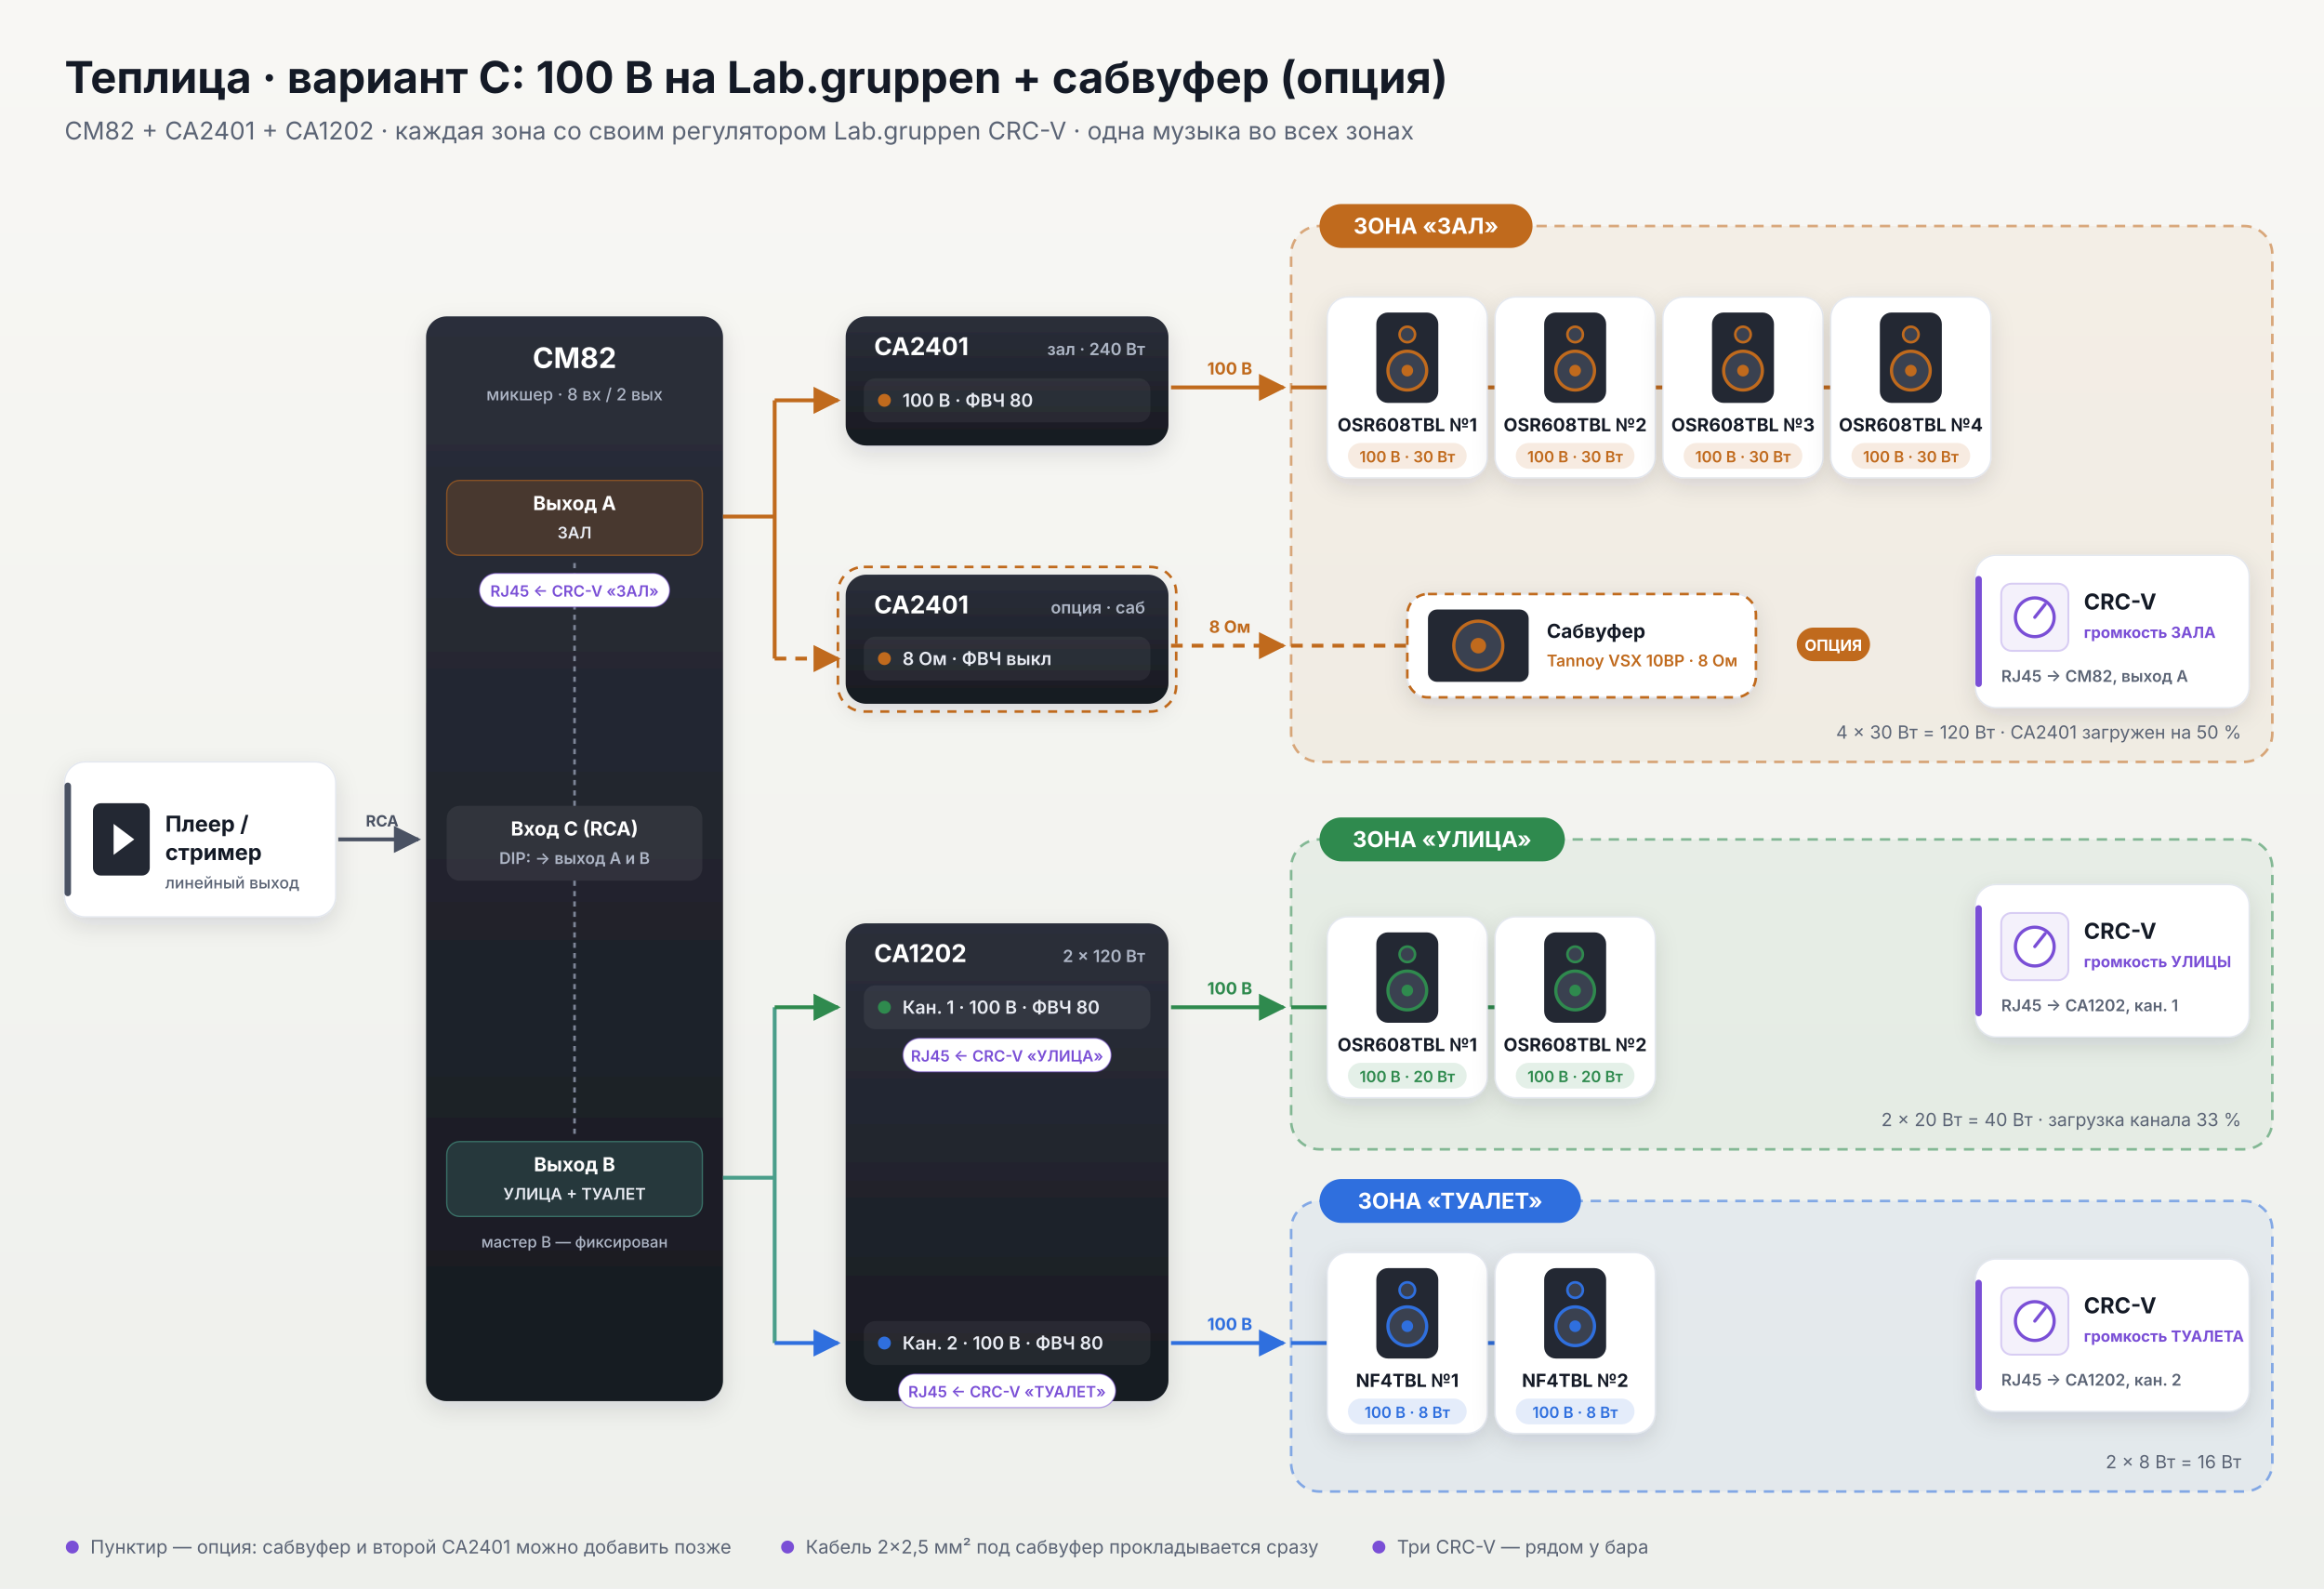
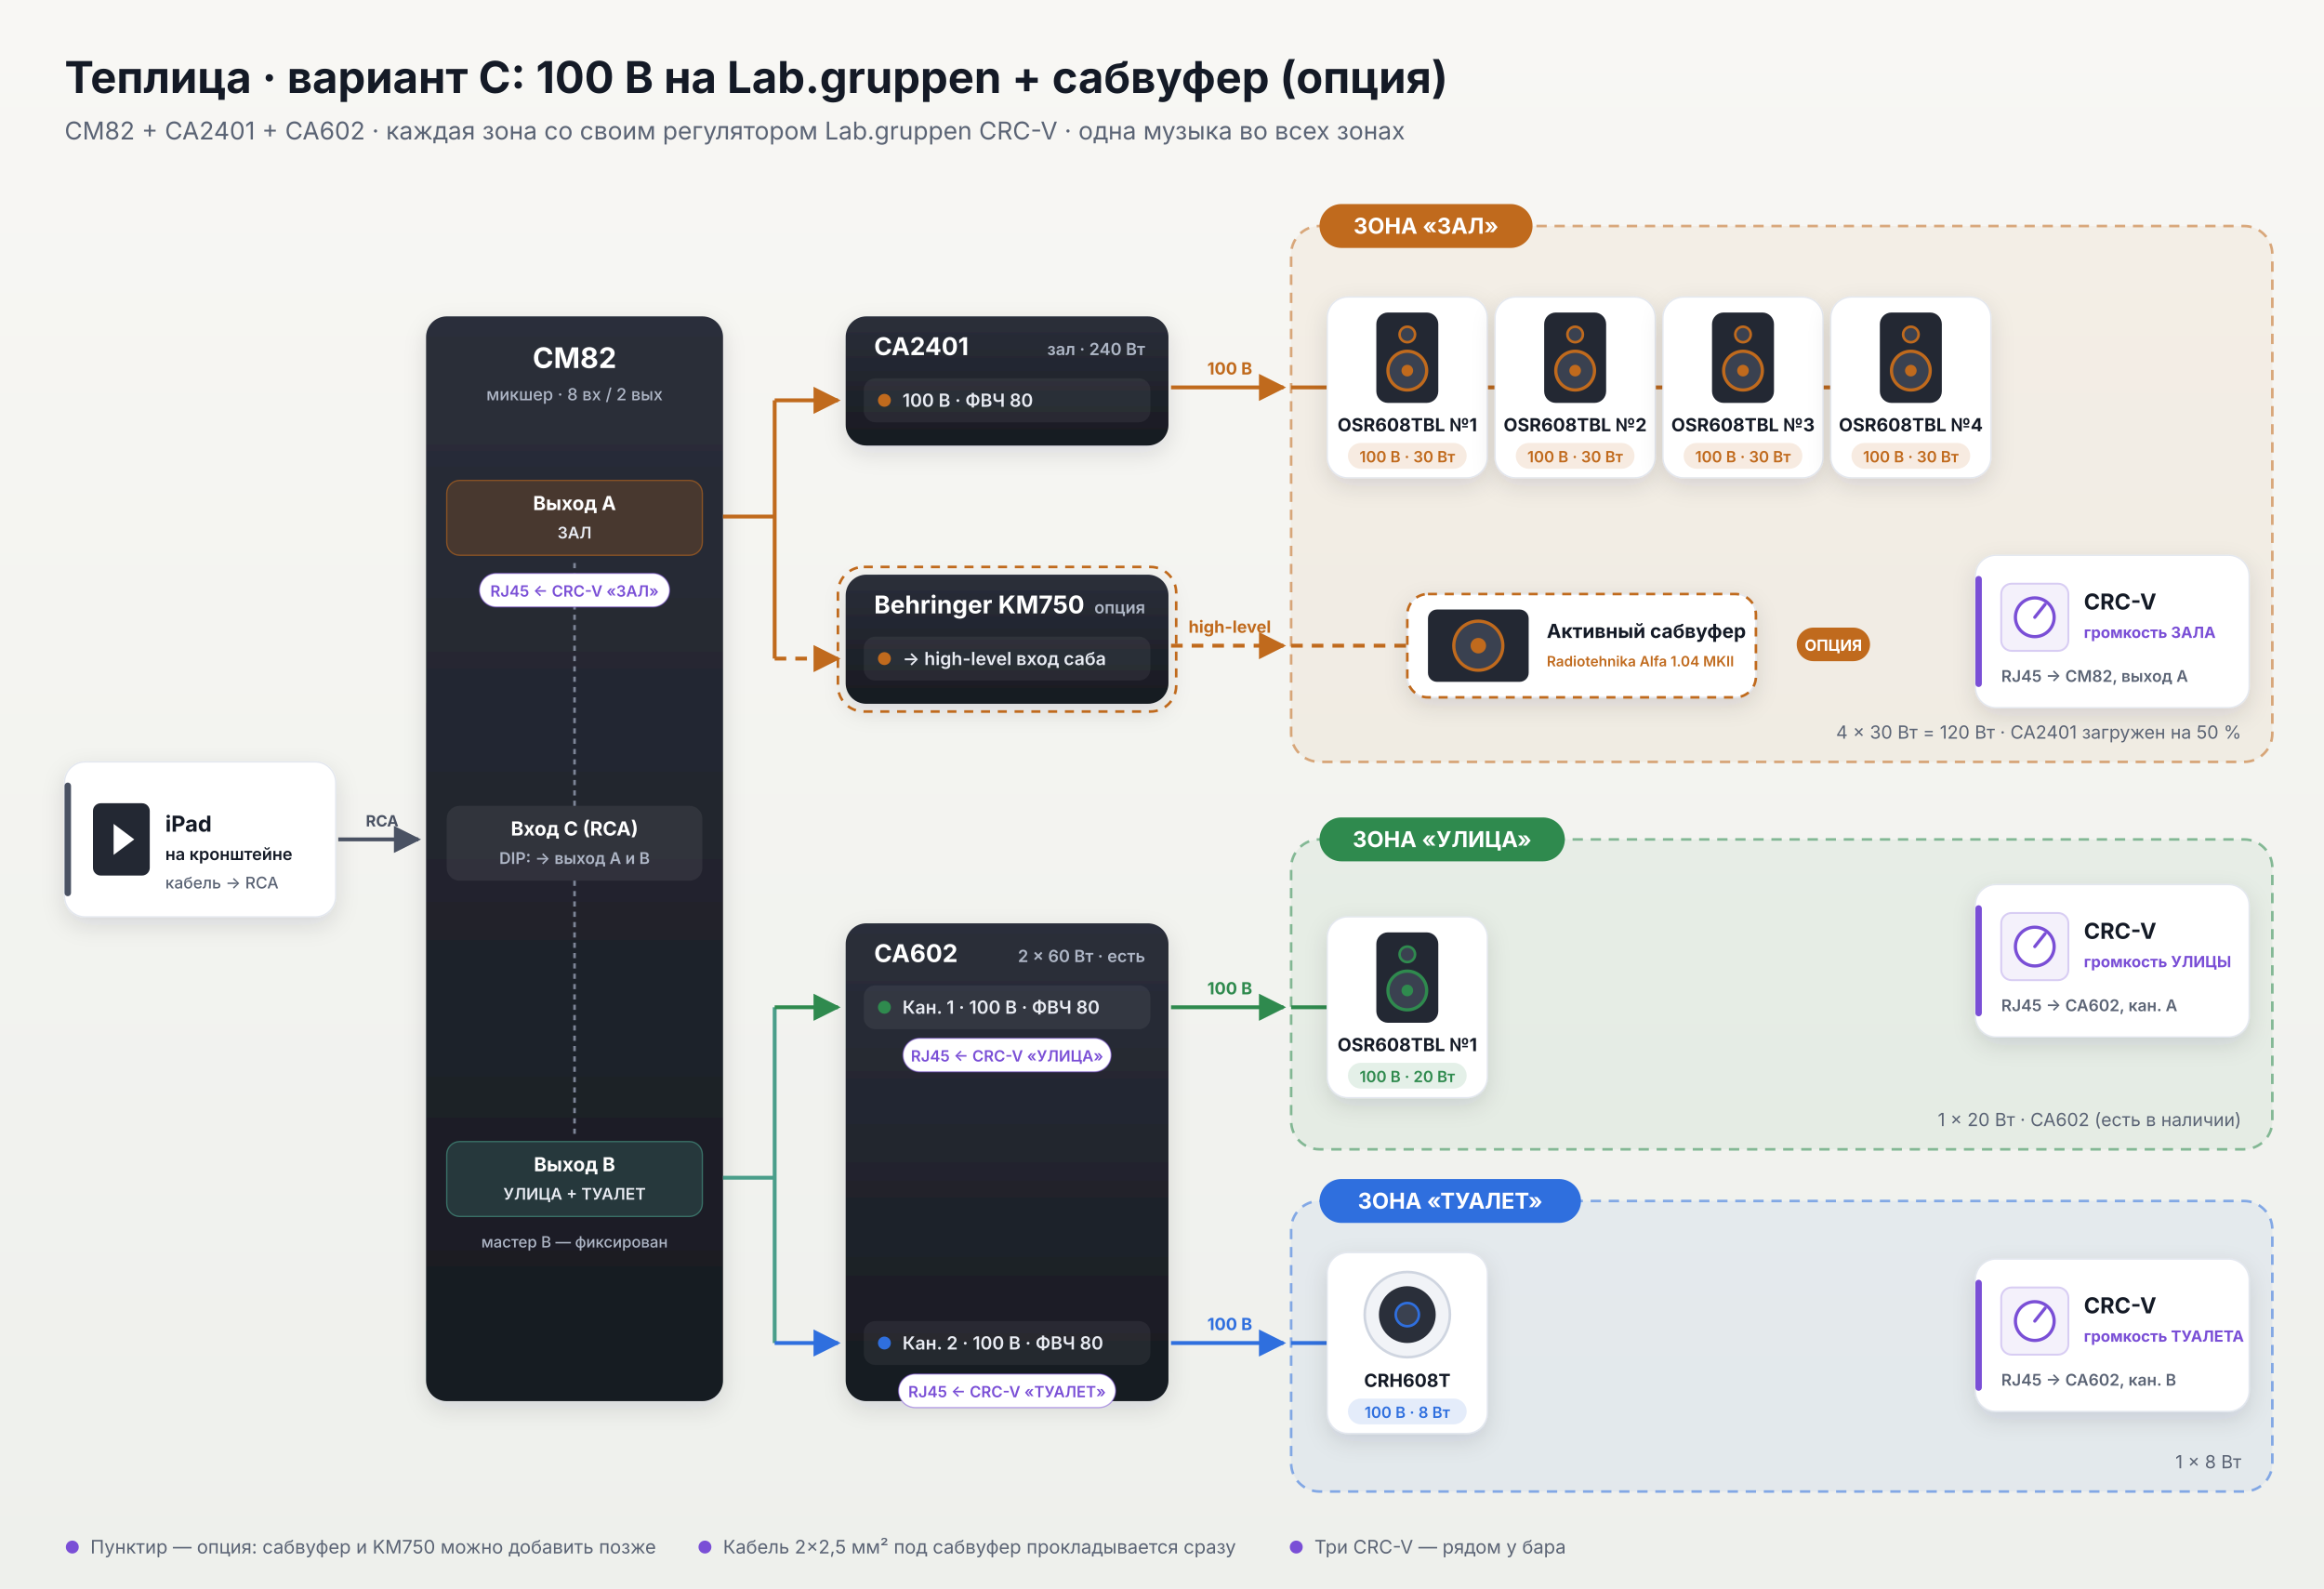
<svg xmlns="http://www.w3.org/2000/svg" width="1800" height="1230" viewBox="0 0 1800 1230" font-family="Inter, 'Segoe UI', Roboto, Arial, sans-serif">
  <defs>
    <linearGradient id="bg" x1="0" y1="0" x2="0" y2="1">
      <stop offset="0" stop-color="#f8f7f4" />
      <stop offset="1" stop-color="#eef0ec" />
    </linearGradient>
    <linearGradient id="amp" x1="0" y1="0" x2="0" y2="1">
      <stop offset="0" stop-color="#2b2f3a" />
      <stop offset="1" stop-color="#171a21" />
    </linearGradient>
    <linearGradient id="wood" x1="0" y1="0" x2="1" y2="1">
      <stop offset="0" stop-color="#9a6337" />
      <stop offset="1" stop-color="#6b3f1f" />
    </linearGradient>
    <filter id="sh" x="-20%" y="-20%" width="140%" height="160%">
      <feDropShadow dx="0" dy="6" stdDeviation="9" flood-color="#1b2433" flood-opacity="0.12" />
    </filter>
    <marker id="arh" viewBox="0 0 10 10" refX="9" refY="5" markerWidth="7" markerHeight="7" orient="auto">
      <path d="M0,0 L10,5 L0,10 z" fill="#c06a1d" />
    </marker>
    <marker id="ars" viewBox="0 0 10 10" refX="9" refY="5" markerWidth="7" markerHeight="7" orient="auto">
      <path d="M0,0 L10,5 L0,10 z" fill="#2f8a4e" />
    </marker>
    <marker id="arw" viewBox="0 0 10 10" refX="9" refY="5" markerWidth="7" markerHeight="7" orient="auto">
      <path d="M0,0 L10,5 L0,10 z" fill="#2f6fde" />
    </marker>
    <marker id="ark" viewBox="0 0 10 10" refX="9" refY="5" markerWidth="7" markerHeight="7" orient="auto">
      <path d="M0,0 L10,5 L0,10 z" fill="#4a5263" />
    </marker>
  </defs>
  <rect width="1800" height="1230" fill="url(#bg)" />
  <text x="50" y="72" font-size="34" font-weight="700" fill="#141a26">Теплица · вариант C: 100 В на Lab.gruppen + сабвуфер (опция)</text>
-   <text x="50" y="108" font-size="19" fill="#5b6475">CM82 + CA2401 + CA1202 · каждая зона со своим регулятором Lab.gruppen CRC-V · одна музыка во всех зонах</text>
+   <text x="50" y="108" font-size="19" fill="#5b6475">CM82 + CA2401 + CA602 · каждая зона со своим регулятором Lab.gruppen CRC-V · одна музыка во всех зонах</text>
  <rect x="1000" y="175" width="760" height="415" rx="22" fill="#c06a1d" fill-opacity="0.06" stroke="#c06a1d" stroke-opacity="0.55" stroke-width="2" stroke-dasharray="8 6" />
  <rect x="1022" y="158" width="165.0" height="34" rx="17" fill="#c06a1d" />
  <text x="1104.5" y="181" text-anchor="middle" font-size="17" font-weight="700" fill="#ffffff">ЗОНА «ЗАЛ»</text>
  <text x="1736" y="572" text-anchor="end" font-size="14" font-weight="400" fill="#5b6475">4 × 30 Вт = 120 Вт · CA2401 загружен на 50 %</text>
  <rect x="1000" y="650" width="760" height="240" rx="22" fill="#2f8a4e" fill-opacity="0.06" stroke="#2f8a4e" stroke-opacity="0.55" stroke-width="2" stroke-dasharray="8 6" />
  <rect x="1022" y="633" width="190.0" height="34" rx="17" fill="#2f8a4e" />
  <text x="1117.0" y="656" text-anchor="middle" font-size="17" font-weight="700" fill="#ffffff">ЗОНА «УЛИЦА»</text>
-   <text x="1736" y="872" text-anchor="end" font-size="14" font-weight="400" fill="#5b6475">2 × 20 Вт = 40 Вт · загрузка канала 33 %</text>
+   <text x="1736" y="872" text-anchor="end" font-size="14" font-weight="400" fill="#5b6475">1 × 20 Вт · CA602 (есть в наличии)</text>
  <rect x="1000" y="930" width="760" height="225" rx="22" fill="#2f6fde" fill-opacity="0.06" stroke="#2f6fde" stroke-opacity="0.55" stroke-width="2" stroke-dasharray="8 6" />
  <rect x="1022" y="913" width="202.5" height="34" rx="17" fill="#2f6fde" />
  <text x="1123.25" y="936" text-anchor="middle" font-size="17" font-weight="700" fill="#ffffff">ЗОНА «ТУАЛЕТ»</text>
-   <text x="1736" y="1137" text-anchor="end" font-size="14" font-weight="400" fill="#5b6475">2 × 8 Вт = 16 Вт</text>
+   <text x="1736" y="1137" text-anchor="end" font-size="14" font-weight="400" fill="#5b6475">1 × 8 Вт</text>
  <line x1="1000" y1="300" x2="1480" y2="300" stroke="#c06a1d" stroke-width="3" />
  <g filter="url(#sh)">
    <rect x="1028.0" y="230" width="124" height="140" rx="16" fill="#ffffff" stroke="#e3e7ef" />
  </g>
  <rect x="1066" y="242" width="48" height="70" rx="9" fill="#232833" />
  <circle cx="1090" cy="259" r="6" fill="#3a4150" stroke="#c06a1d" stroke-width="2" />
  <circle cx="1090" cy="287" r="15" fill="#3a4150" stroke="#c06a1d" stroke-width="2.5" />
  <circle cx="1090" cy="287" r="4.5" fill="#c06a1d" />
  <text x="1090" y="334" text-anchor="middle" font-size="14" font-weight="700" fill="#141a26">OSR608TBL №1</text>
  <rect x="1044" y="343" width="92" height="20" rx="10" fill="#c06a1d" fill-opacity="0.13" />
  <text x="1090" y="358" text-anchor="middle" font-size="12" font-weight="600" fill="#c06a1d">100 В · 30 Вт</text>
  <g filter="url(#sh)">
    <rect x="1158.0" y="230" width="124" height="140" rx="16" fill="#ffffff" stroke="#e3e7ef" />
  </g>
  <rect x="1196" y="242" width="48" height="70" rx="9" fill="#232833" />
  <circle cx="1220" cy="259" r="6" fill="#3a4150" stroke="#c06a1d" stroke-width="2" />
  <circle cx="1220" cy="287" r="15" fill="#3a4150" stroke="#c06a1d" stroke-width="2.5" />
  <circle cx="1220" cy="287" r="4.5" fill="#c06a1d" />
  <text x="1220" y="334" text-anchor="middle" font-size="14" font-weight="700" fill="#141a26">OSR608TBL №2</text>
  <rect x="1174" y="343" width="92" height="20" rx="10" fill="#c06a1d" fill-opacity="0.13" />
  <text x="1220" y="358" text-anchor="middle" font-size="12" font-weight="600" fill="#c06a1d">100 В · 30 Вт</text>
  <g filter="url(#sh)">
    <rect x="1288.0" y="230" width="124" height="140" rx="16" fill="#ffffff" stroke="#e3e7ef" />
  </g>
  <rect x="1326" y="242" width="48" height="70" rx="9" fill="#232833" />
  <circle cx="1350" cy="259" r="6" fill="#3a4150" stroke="#c06a1d" stroke-width="2" />
  <circle cx="1350" cy="287" r="15" fill="#3a4150" stroke="#c06a1d" stroke-width="2.5" />
  <circle cx="1350" cy="287" r="4.5" fill="#c06a1d" />
  <text x="1350" y="334" text-anchor="middle" font-size="14" font-weight="700" fill="#141a26">OSR608TBL №3</text>
  <rect x="1304" y="343" width="92" height="20" rx="10" fill="#c06a1d" fill-opacity="0.13" />
  <text x="1350" y="358" text-anchor="middle" font-size="12" font-weight="600" fill="#c06a1d">100 В · 30 Вт</text>
  <g filter="url(#sh)">
    <rect x="1418.0" y="230" width="124" height="140" rx="16" fill="#ffffff" stroke="#e3e7ef" />
  </g>
  <rect x="1456" y="242" width="48" height="70" rx="9" fill="#232833" />
  <circle cx="1480" cy="259" r="6" fill="#3a4150" stroke="#c06a1d" stroke-width="2" />
  <circle cx="1480" cy="287" r="15" fill="#3a4150" stroke="#c06a1d" stroke-width="2.5" />
  <circle cx="1480" cy="287" r="4.5" fill="#c06a1d" />
  <text x="1480" y="334" text-anchor="middle" font-size="14" font-weight="700" fill="#141a26">OSR608TBL №4</text>
  <rect x="1434" y="343" width="92" height="20" rx="10" fill="#c06a1d" fill-opacity="0.13" />
  <text x="1480" y="358" text-anchor="middle" font-size="12" font-weight="600" fill="#c06a1d">100 В · 30 Вт</text>
  <line x1="1000" y1="500" x2="1090" y2="500" stroke="#c06a1d" stroke-width="3" stroke-dasharray="9 7" />
  <g filter="url(#sh)">
    <rect x="1090" y="460" width="270" height="80" rx="16" fill="#ffffff" stroke="#e3e7ef" />
  </g>
  <rect x="1090" y="460" width="270" height="80" rx="16" fill="none" stroke="#c06a1d" stroke-width="2" stroke-dasharray="7 6" />
  <rect x="1106" y="472" width="78" height="56" rx="7" fill="#232833" />
  <circle cx="1145" cy="500" r="19" fill="#3a4150" stroke="#c06a1d" stroke-width="2.5" />
  <circle cx="1145" cy="500" r="6" fill="#c06a1d" />
-   <text x="1198" y="494" text-anchor="start" font-size="15" font-weight="700" fill="#141a26">Сабвуфер</text>
-   <text x="1198" y="516" text-anchor="start" font-size="12.5" font-weight="600" fill="#c06a1d">Tannoy VSX 10BP · 8 Ом</text>
+   <text x="1198" y="494" text-anchor="start" font-size="15" font-weight="700" fill="#141a26">Активный сабвуфер</text>
+   <text x="1198" y="516" text-anchor="start" font-size="11" font-weight="600" fill="#c06a1d">Radiotehnika Alfa 1.04 MKII</text>
  <rect x="1391.6" y="486" width="56.8" height="26" rx="13" fill="#c06a1d" />
  <text x="1420" y="504" text-anchor="middle" font-size="12" font-weight="700" fill="#ffffff">ОПЦИЯ</text>
  <g filter="url(#sh)">
    <rect x="1530" y="430" width="212" height="118" rx="16" fill="#ffffff" stroke="#e3e7ef" />
  </g>
  <rect x="1530" y="446" width="5" height="86" rx="2.5" fill="#7a4fd6" />
  <rect x="1550" y="452" width="52" height="52" rx="8" fill="#f4f1fb" stroke="#d8cdf3" stroke-width="1.5" />
  <circle cx="1576" cy="478" r="15" fill="#ffffff" stroke="#7a4fd6" stroke-width="2.5" />
  <line x1="1576" y1="478" x2="1584" y2="468" stroke="#7a4fd6" stroke-width="2.5" stroke-linecap="round" />
  <text x="1614" y="472" text-anchor="start" font-size="17" font-weight="700" fill="#141a26">CRC-V</text>
  <text x="1614" y="494" text-anchor="start" font-size="12" font-weight="700" fill="#7a4fd6">громкость ЗАЛА</text>
  <text x="1550" y="528" text-anchor="start" font-size="12.5" font-weight="600" fill="#5b6475">RJ45 → CM82, выход A</text>
-   <line x1="1000" y1="780" x2="1220" y2="780" stroke="#2f8a4e" stroke-width="3" />
+   <line x1="1000" y1="780" x2="1090" y2="780" stroke="#2f8a4e" stroke-width="3" />
  <g filter="url(#sh)">
    <rect x="1028.0" y="710" width="124" height="140" rx="16" fill="#ffffff" stroke="#e3e7ef" />
  </g>
  <rect x="1066" y="722" width="48" height="70" rx="9" fill="#232833" />
  <circle cx="1090" cy="739" r="6" fill="#3a4150" stroke="#2f8a4e" stroke-width="2" />
  <circle cx="1090" cy="767" r="15" fill="#3a4150" stroke="#2f8a4e" stroke-width="2.5" />
  <circle cx="1090" cy="767" r="4.5" fill="#2f8a4e" />
  <text x="1090" y="814" text-anchor="middle" font-size="14" font-weight="700" fill="#141a26">OSR608TBL №1</text>
  <rect x="1044" y="823" width="92" height="20" rx="10" fill="#2f8a4e" fill-opacity="0.13" />
  <text x="1090" y="838" text-anchor="middle" font-size="12" font-weight="600" fill="#2f8a4e">100 В · 20 Вт</text>
  <g filter="url(#sh)">
-     <rect x="1158.0" y="710" width="124" height="140" rx="16" fill="#ffffff" stroke="#e3e7ef" />
-   </g>
-   <rect x="1196" y="722" width="48" height="70" rx="9" fill="#232833" />
-   <circle cx="1220" cy="739" r="6" fill="#3a4150" stroke="#2f8a4e" stroke-width="2" />
-   <circle cx="1220" cy="767" r="15" fill="#3a4150" stroke="#2f8a4e" stroke-width="2.5" />
-   <circle cx="1220" cy="767" r="4.5" fill="#2f8a4e" />
-   <text x="1220" y="814" text-anchor="middle" font-size="14" font-weight="700" fill="#141a26">OSR608TBL №2</text>
-   <rect x="1174" y="823" width="92" height="20" rx="10" fill="#2f8a4e" fill-opacity="0.13" />
-   <text x="1220" y="838" text-anchor="middle" font-size="12" font-weight="600" fill="#2f8a4e">100 В · 20 Вт</text>
-   <g filter="url(#sh)">
    <rect x="1530" y="685" width="212" height="118" rx="16" fill="#ffffff" stroke="#e3e7ef" />
  </g>
  <rect x="1530" y="701" width="5" height="86" rx="2.5" fill="#7a4fd6" />
  <rect x="1550" y="707" width="52" height="52" rx="8" fill="#f4f1fb" stroke="#d8cdf3" stroke-width="1.5" />
  <circle cx="1576" cy="733" r="15" fill="#ffffff" stroke="#7a4fd6" stroke-width="2.5" />
  <line x1="1576" y1="733" x2="1584" y2="723" stroke="#7a4fd6" stroke-width="2.5" stroke-linecap="round" />
  <text x="1614" y="727" text-anchor="start" font-size="17" font-weight="700" fill="#141a26">CRC-V</text>
  <text x="1614" y="749" text-anchor="start" font-size="12" font-weight="700" fill="#7a4fd6">громкость УЛИЦЫ</text>
-   <text x="1550" y="783" text-anchor="start" font-size="12.5" font-weight="600" fill="#5b6475">RJ45 → CA1202, кан. 1</text>
-   <line x1="1000" y1="1040" x2="1220" y2="1040" stroke="#2f6fde" stroke-width="3" />
+   <text x="1550" y="783" text-anchor="start" font-size="12.5" font-weight="600" fill="#5b6475">RJ45 → CA602, кан. A</text>
+   <line x1="1000" y1="1040" x2="1090" y2="1040" stroke="#2f6fde" stroke-width="3" />
  <g filter="url(#sh)">
    <rect x="1028.0" y="970" width="124" height="140" rx="16" fill="#ffffff" stroke="#e3e7ef" />
  </g>
-   <rect x="1066" y="982" width="48" height="70" rx="9" fill="#232833" />
-   <circle cx="1090" cy="999" r="6" fill="#3a4150" stroke="#2f6fde" stroke-width="2" />
-   <circle cx="1090" cy="1027" r="15" fill="#3a4150" stroke="#2f6fde" stroke-width="2.5" />
-   <circle cx="1090" cy="1027" r="4.5" fill="#2f6fde" />
-   <text x="1090" y="1074" text-anchor="middle" font-size="14" font-weight="700" fill="#141a26">NF4TBL №1</text>
+   <circle cx="1090" cy="1018" r="33" fill="#f1f3f7" stroke="#cfd5e0" stroke-width="2" />
+   <circle cx="1090" cy="1018" r="22" fill="#2a2f3a" />
+   <circle cx="1090" cy="1018" r="9" fill="#3a4150" stroke="#2f6fde" stroke-width="2" />
+   <text x="1090" y="1074" text-anchor="middle" font-size="14" font-weight="700" fill="#141a26">CRH608T</text>
  <rect x="1044" y="1083" width="92" height="20" rx="10" fill="#2f6fde" fill-opacity="0.13" />
  <text x="1090" y="1098" text-anchor="middle" font-size="12" font-weight="600" fill="#2f6fde">100 В · 8 Вт</text>
-   <g filter="url(#sh)">
-     <rect x="1158.0" y="970" width="124" height="140" rx="16" fill="#ffffff" stroke="#e3e7ef" />
-   </g>
-   <rect x="1196" y="982" width="48" height="70" rx="9" fill="#232833" />
-   <circle cx="1220" cy="999" r="6" fill="#3a4150" stroke="#2f6fde" stroke-width="2" />
-   <circle cx="1220" cy="1027" r="15" fill="#3a4150" stroke="#2f6fde" stroke-width="2.5" />
-   <circle cx="1220" cy="1027" r="4.5" fill="#2f6fde" />
-   <text x="1220" y="1074" text-anchor="middle" font-size="14" font-weight="700" fill="#141a26">NF4TBL №2</text>
-   <rect x="1174" y="1083" width="92" height="20" rx="10" fill="#2f6fde" fill-opacity="0.13" />
-   <text x="1220" y="1098" text-anchor="middle" font-size="12" font-weight="600" fill="#2f6fde">100 В · 8 Вт</text>
  <g filter="url(#sh)">
    <rect x="1530" y="975" width="212" height="118" rx="16" fill="#ffffff" stroke="#e3e7ef" />
  </g>
  <rect x="1530" y="991" width="5" height="86" rx="2.5" fill="#7a4fd6" />
  <rect x="1550" y="997" width="52" height="52" rx="8" fill="#f4f1fb" stroke="#d8cdf3" stroke-width="1.5" />
  <circle cx="1576" cy="1023" r="15" fill="#ffffff" stroke="#7a4fd6" stroke-width="2.5" />
  <line x1="1576" y1="1023" x2="1584" y2="1013" stroke="#7a4fd6" stroke-width="2.5" stroke-linecap="round" />
  <text x="1614" y="1017" text-anchor="start" font-size="17" font-weight="700" fill="#141a26">CRC-V</text>
  <text x="1614" y="1039" text-anchor="start" font-size="12" font-weight="700" fill="#7a4fd6">громкость ТУАЛЕТА</text>
-   <text x="1550" y="1073" text-anchor="start" font-size="12.5" font-weight="600" fill="#5b6475">RJ45 → CA1202, кан. 2</text>
+   <text x="1550" y="1073" text-anchor="start" font-size="12.5" font-weight="600" fill="#5b6475">RJ45 → CA602, кан. B</text>
  <g filter="url(#sh)">
    <rect x="655" y="245" width="250" height="100" rx="16" fill="url(#amp)" stroke="none" />
  </g>
  <text x="677" y="275" text-anchor="start" font-size="19" font-weight="700" fill="#ffffff">CA2401</text>
  <text x="887" y="275" text-anchor="end" font-size="13" font-weight="600" fill="#aeb6c6">зал · 240 Вт</text>
  <rect x="669" y="293" width="222" height="34" rx="9" fill="#ffffff" fill-opacity="0.06" />
  <circle cx="685" cy="310" r="5" fill="#c06a1d" />
  <text x="699" y="315" text-anchor="start" font-size="14" font-weight="600" fill="#e8ebf2">100 В · ФВЧ 80</text>
  <g filter="url(#sh)">
    <rect x="655" y="445" width="250" height="100" rx="16" fill="url(#amp)" stroke="none" />
  </g>
-   <text x="677" y="475" text-anchor="start" font-size="19" font-weight="700" fill="#ffffff">CA2401</text>
-   <text x="887" y="475" text-anchor="end" font-size="13" font-weight="600" fill="#aeb6c6">опция · саб</text>
+   <text x="677" y="475" text-anchor="start" font-size="19" font-weight="700" fill="#ffffff">Behringer KM750</text>
+   <text x="887" y="475" text-anchor="end" font-size="13" font-weight="600" fill="#aeb6c6">опция</text>
  <rect x="669" y="493" width="222" height="34" rx="9" fill="#ffffff" fill-opacity="0.06" />
  <circle cx="685" cy="510" r="5" fill="#c06a1d" />
-   <text x="699" y="515" text-anchor="start" font-size="14" font-weight="600" fill="#e8ebf2">8 Ом · ФВЧ выкл</text>
+   <text x="699" y="515" text-anchor="start" font-size="14" font-weight="600" fill="#e8ebf2">→ high-level вход саба</text>
  <rect x="649" y="439" width="262" height="112" rx="20" fill="none" stroke="#c06a1d" stroke-width="2" stroke-dasharray="7 6" />
  <g filter="url(#sh)">
    <rect x="655" y="715" width="250" height="370" rx="16" fill="url(#amp)" stroke="none" />
  </g>
-   <text x="677" y="745" text-anchor="start" font-size="19" font-weight="700" fill="#ffffff">CA1202</text>
-   <text x="887" y="745" text-anchor="end" font-size="13" font-weight="600" fill="#aeb6c6">2 × 120 Вт</text>
+   <text x="677" y="745" text-anchor="start" font-size="19" font-weight="700" fill="#ffffff">CA602</text>
+   <text x="887" y="745" text-anchor="end" font-size="13" font-weight="600" fill="#aeb6c6">2 × 60 Вт · есть</text>
  <rect x="669" y="763" width="222" height="34" rx="9" fill="#ffffff" fill-opacity="0.06" />
  <circle cx="685" cy="780" r="5" fill="#2f8a4e" />
  <text x="699" y="785" text-anchor="start" font-size="14" font-weight="600" fill="#e8ebf2">Кан. 1 · 100 В · ФВЧ 80</text>
  <rect x="669" y="1023" width="222" height="34" rx="9" fill="#ffffff" fill-opacity="0.06" />
  <circle cx="685" cy="1040" r="5" fill="#2f6fde" />
  <text x="699" y="1045" text-anchor="start" font-size="14" font-weight="600" fill="#e8ebf2">Кан. 2 · 100 В · ФВЧ 80</text>
  <line x1="907" y1="300" x2="994" y2="300" stroke="#c06a1d" stroke-width="3" marker-end="url(#arh)" />
  <text x="952.5" y="290" text-anchor="middle" font-size="13" font-weight="700" fill="#c06a1d">100 В</text>
  <line x1="907" y1="500" x2="994" y2="500" stroke="#c06a1d" stroke-width="3" stroke-dasharray="9 7" marker-end="url(#arh)" />
-   <text x="952.5" y="490" text-anchor="middle" font-size="13" font-weight="700" fill="#c06a1d">8 Ом</text>
+   <text x="952.5" y="490" text-anchor="middle" font-size="13" font-weight="700" fill="#c06a1d">high-level</text>
  <line x1="907" y1="780" x2="994" y2="780" stroke="#2f8a4e" stroke-width="3" marker-end="url(#ars)" />
  <text x="952.5" y="770" text-anchor="middle" font-size="13" font-weight="700" fill="#2f8a4e">100 В</text>
  <line x1="907" y1="1040" x2="994" y2="1040" stroke="#2f6fde" stroke-width="3" marker-end="url(#arw)" />
  <text x="952.5" y="1030" text-anchor="middle" font-size="13" font-weight="700" fill="#2f6fde">100 В</text>
  <rect x="699.4" y="804" width="161.2" height="26" rx="13" fill="#ffffff" stroke="#7a4fd6" stroke-opacity="0.5" />
  <text x="780.0" y="822" text-anchor="middle" font-size="12" font-weight="600" fill="#7a4fd6">RJ45 ← CRC-V «УЛИЦА»</text>
  <rect x="695.92" y="1064" width="168.16" height="26" rx="13" fill="#ffffff" stroke="#7a4fd6" stroke-opacity="0.5" />
  <text x="780.0" y="1082" text-anchor="middle" font-size="12" font-weight="600" fill="#7a4fd6">RJ45 ← CRC-V «ТУАЛЕТ»</text>
  <g filter="url(#sh)">
    <rect x="330" y="245" width="230" height="840" rx="16" fill="url(#amp)" stroke="none" />
  </g>
  <text x="445.0" y="285" text-anchor="middle" font-size="22" font-weight="700" fill="#ffffff">CM82</text>
  <text x="445.0" y="310" text-anchor="middle" font-size="13" font-weight="500" fill="#aeb6c6">микшер · 8 вх / 2 вых</text>
  <rect x="346" y="624" width="198" height="58" rx="10" fill="#ffffff" fill-opacity="0.07" />
  <text x="445.0" y="647" text-anchor="middle" font-size="15" font-weight="700" fill="#ffffff">Вход C (RCA)</text>
  <text x="445.0" y="669" text-anchor="middle" font-size="12.5" font-weight="600" fill="#aeb6c6">DIP: → выход A и B</text>
  <rect x="346" y="372" width="198" height="58" rx="10" fill="#c06a1d" fill-opacity="0.22" stroke="#c06a1d" stroke-opacity="0.6" />
  <text x="445.0" y="395" text-anchor="middle" font-size="15" font-weight="700" fill="#ffffff">Выход A</text>
  <text x="445.0" y="417" text-anchor="middle" font-size="12.5" font-weight="600" fill="#e8ebf2">ЗАЛ</text>
  <rect x="346" y="884" width="198" height="58" rx="10" fill="#4a9e8a" fill-opacity="0.22" stroke="#4a9e8a" stroke-opacity="0.6" />
  <text x="445.0" y="907" text-anchor="middle" font-size="15" font-weight="700" fill="#ffffff">Выход B</text>
  <text x="445.0" y="929" text-anchor="middle" font-size="12.5" font-weight="600" fill="#e8ebf2">УЛИЦА + ТУАЛЕТ</text>
  <path d="M445.0 624 L445.0 432" stroke="#7d8597" stroke-width="2" stroke-dasharray="4 4" />
  <path d="M445.0 682 L445.0 882" stroke="#7d8597" stroke-width="2" stroke-dasharray="4 4" />
  <text x="445.0" y="966" text-anchor="middle" font-size="12" font-weight="500" fill="#aeb6c6">мастер B — фиксирован</text>
  <rect x="371.36" y="444" width="147.28" height="26" rx="13" fill="#ffffff" stroke="#7a4fd6" stroke-opacity="0.5" />
  <text x="445.0" y="462" text-anchor="middle" font-size="12" font-weight="600" fill="#7a4fd6">RJ45 ← CRC-V «ЗАЛ»</text>
  <line x1="560" y1="400" x2="600" y2="400" stroke="#c06a1d" stroke-width="3" />
  <line x1="600" y1="310" x2="600" y2="510" stroke="#c06a1d" stroke-width="3" />
  <line x1="600" y1="310" x2="649" y2="310" stroke="#c06a1d" stroke-width="3" marker-end="url(#arh)" />
  <line x1="600" y1="510" x2="649" y2="510" stroke="#c06a1d" stroke-width="3" stroke-dasharray="9 7" marker-end="url(#arh)" />
  <line x1="560" y1="912" x2="600" y2="912" stroke="#4a9e8a" stroke-width="3" />
  <line x1="600" y1="780" x2="600" y2="1040" stroke="#4a9e8a" stroke-width="3" />
  <line x1="600" y1="780" x2="649" y2="780" stroke="#2f8a4e" stroke-width="3" marker-end="url(#ars)" />
  <line x1="600" y1="1040" x2="649" y2="1040" stroke="#2f6fde" stroke-width="3" marker-end="url(#arw)" />
  <g filter="url(#sh)">
    <rect x="50" y="590" width="210" height="120" rx="16" fill="#ffffff" stroke="#e3e7ef" />
  </g>
  <rect x="50" y="606" width="5" height="88" rx="2.5" fill="#4a5263" />
  <rect x="72" y="622" width="44" height="56" rx="6" fill="#232833" />
  <polygon points="88,638 104,650 88,662" fill="#ffffff" />
-   <text x="128" y="644" text-anchor="start" font-size="17" font-weight="700" fill="#141a26">Плеер /</text>
-   <text x="128" y="666" text-anchor="start" font-size="17" font-weight="700" fill="#141a26">стример</text>
-   <text x="128" y="688" text-anchor="start" font-size="12.5" font-weight="500" fill="#5b6475">линейный выход</text>
+   <text x="128" y="644" text-anchor="start" font-size="17" font-weight="700" fill="#141a26">iPad</text>
+   <text x="128" y="666" text-anchor="start" font-size="13" font-weight="600" fill="#141a26">на кронштейне</text>
+   <text x="128" y="688" text-anchor="start" font-size="12.5" font-weight="500" fill="#5b6475">кабель → RCA</text>
  <line x1="262" y1="650" x2="324" y2="650" stroke="#4a5263" stroke-width="3" marker-end="url(#ark)" />
  <text x="296" y="640" text-anchor="middle" font-size="12" font-weight="700" fill="#4a5263">RCA</text>
  <circle cx="56" cy="1198" r="5" fill="#7a4fd6" />
-   <text x="70" y="1203" text-anchor="start" font-size="14.5" font-weight="400" fill="#5b6475">Пунктир — опция: сабвуфер и второй CA2401 можно добавить позже</text>
-   <circle cx="610" cy="1198" r="5" fill="#7a4fd6" />
-   <text x="624" y="1203" text-anchor="start" font-size="14.5" font-weight="400" fill="#5b6475">Кабель 2×2,5 мм² под сабвуфер прокладывается сразу</text>
-   <circle cx="1068" cy="1198" r="5" fill="#7a4fd6" />
-   <text x="1082" y="1203" text-anchor="start" font-size="14.5" font-weight="400" fill="#5b6475">Три CRC-V — рядом у бара</text>
+   <text x="70" y="1203" text-anchor="start" font-size="14.5" font-weight="400" fill="#5b6475">Пунктир — опция: сабвуфер и KM750 можно добавить позже</text>
+   <circle cx="546" cy="1198" r="5" fill="#7a4fd6" />
+   <text x="560" y="1203" text-anchor="start" font-size="14.5" font-weight="400" fill="#5b6475">Кабель 2×2,5 мм² под сабвуфер прокладывается сразу</text>
+   <circle cx="1004" cy="1198" r="5" fill="#7a4fd6" />
+   <text x="1018" y="1203" text-anchor="start" font-size="14.5" font-weight="400" fill="#5b6475">Три CRC-V — рядом у бара</text>
</svg>
